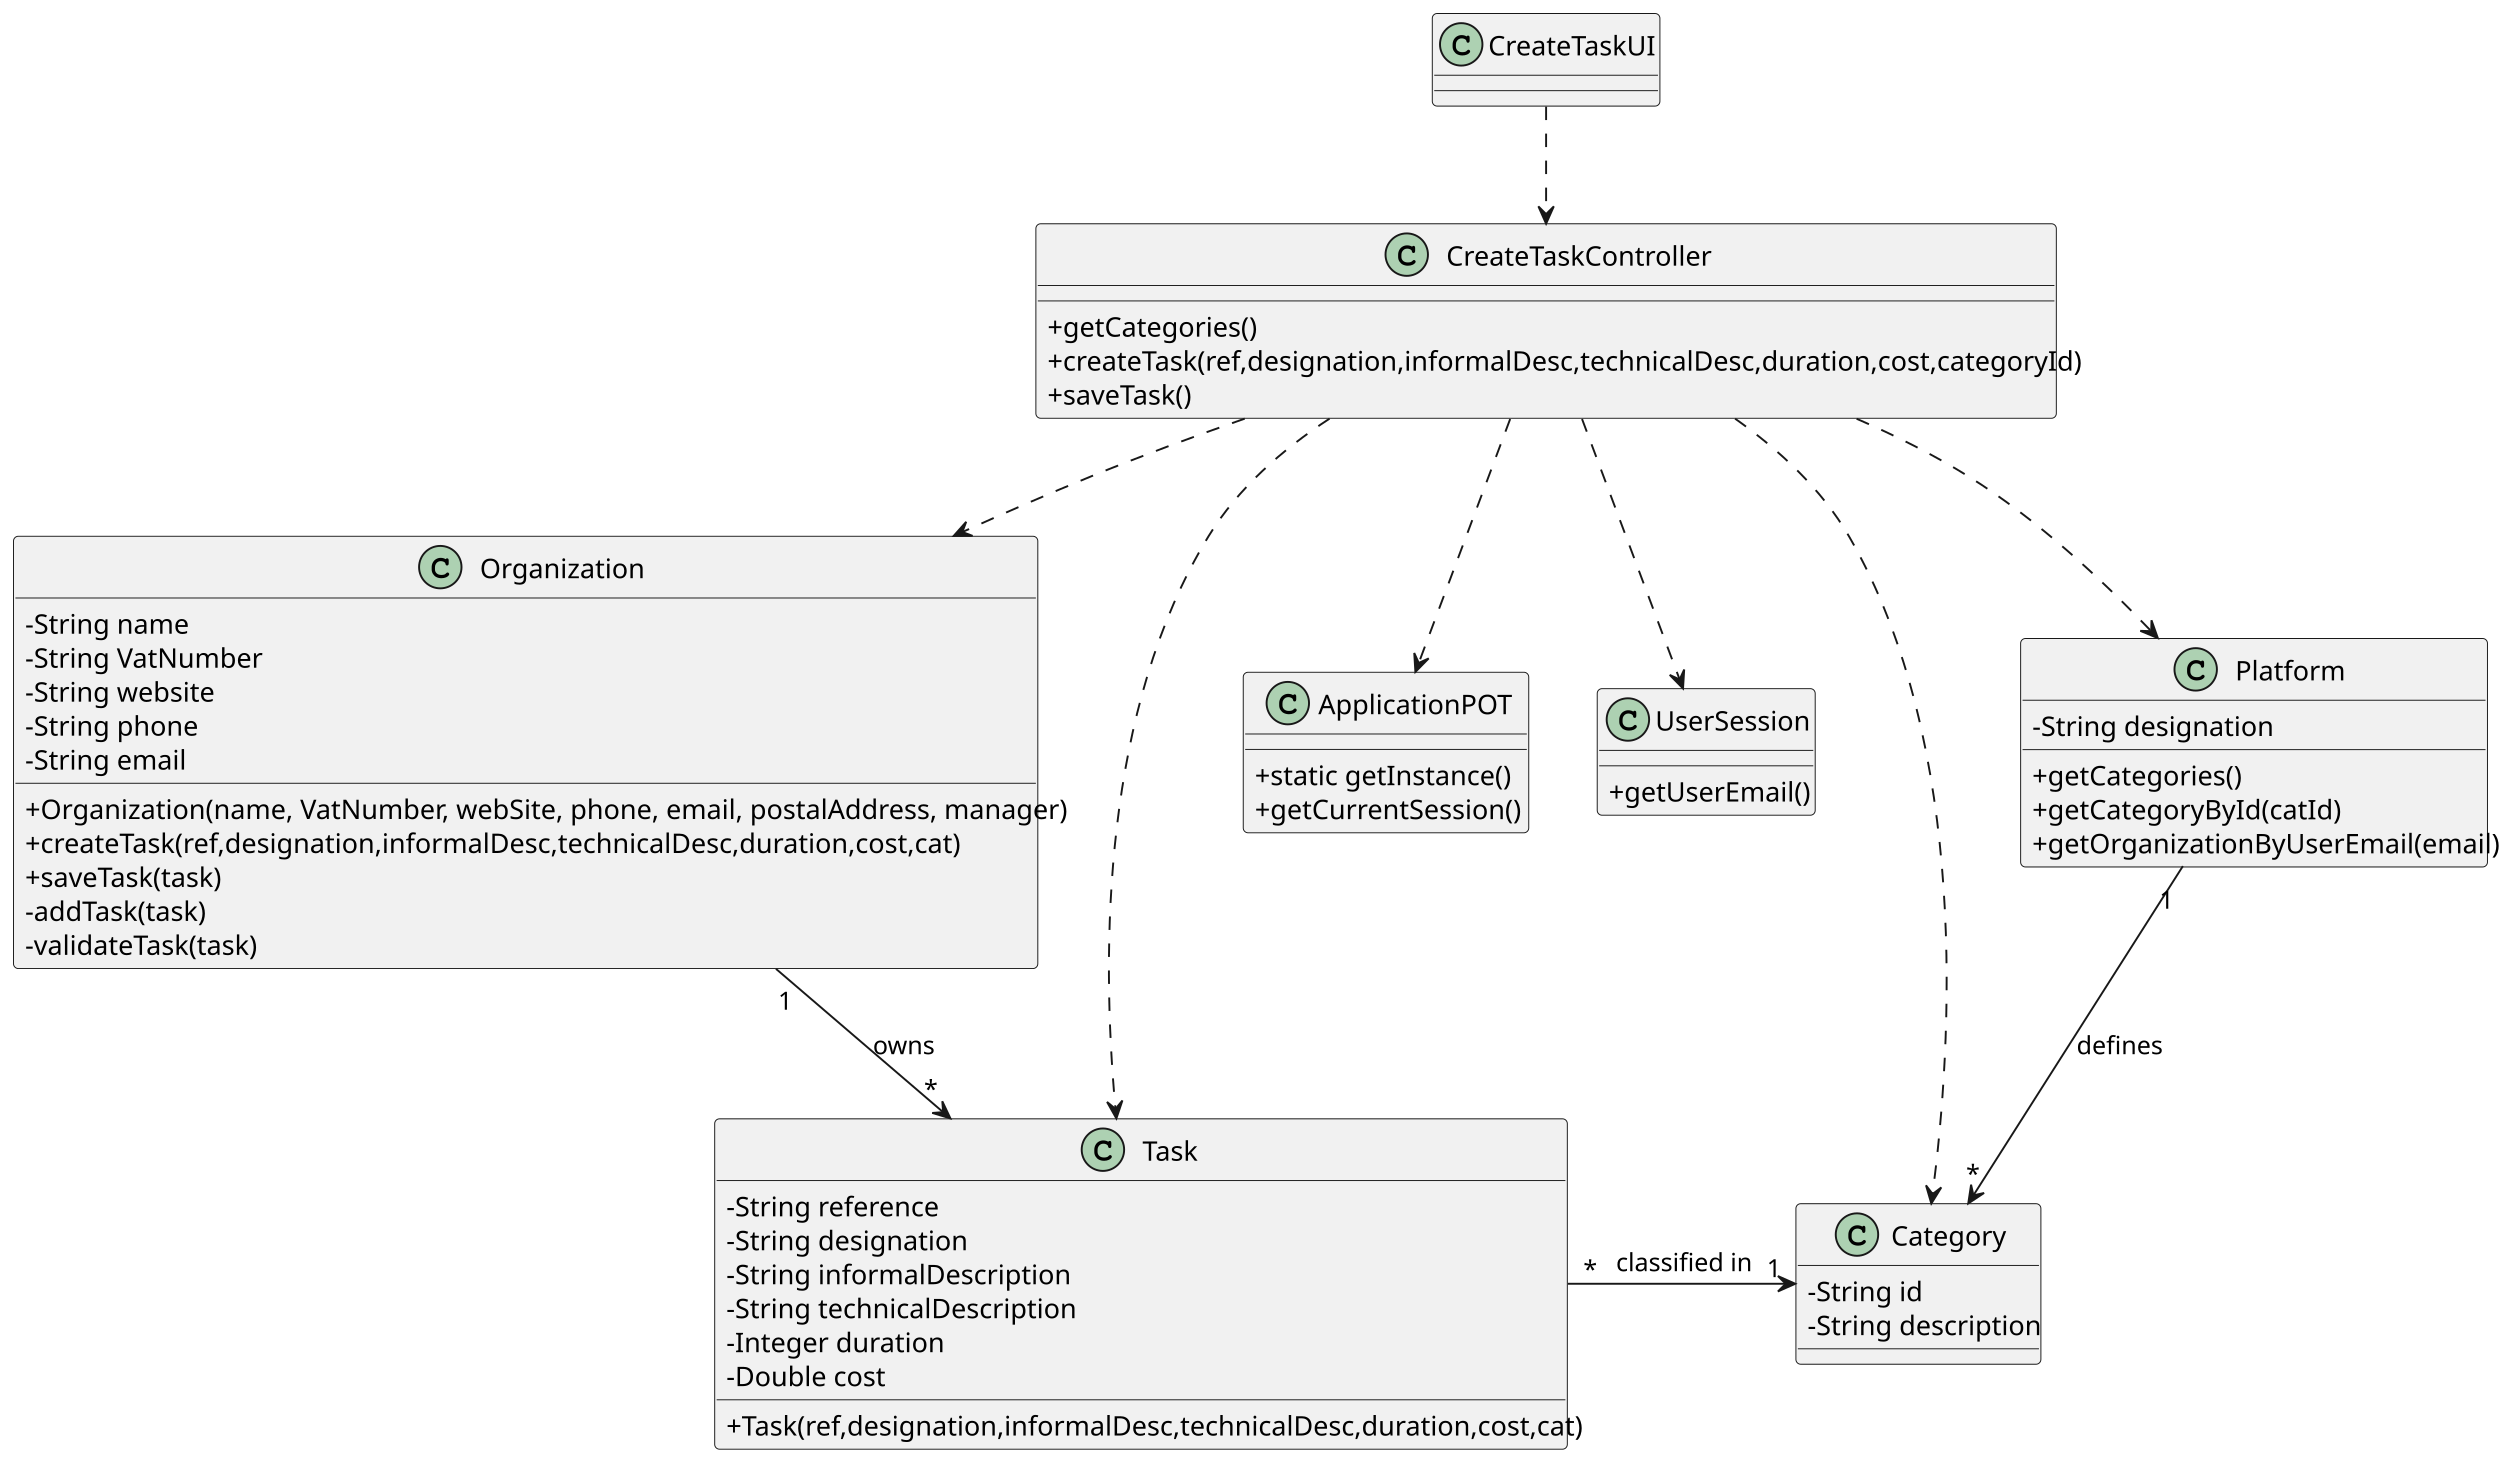
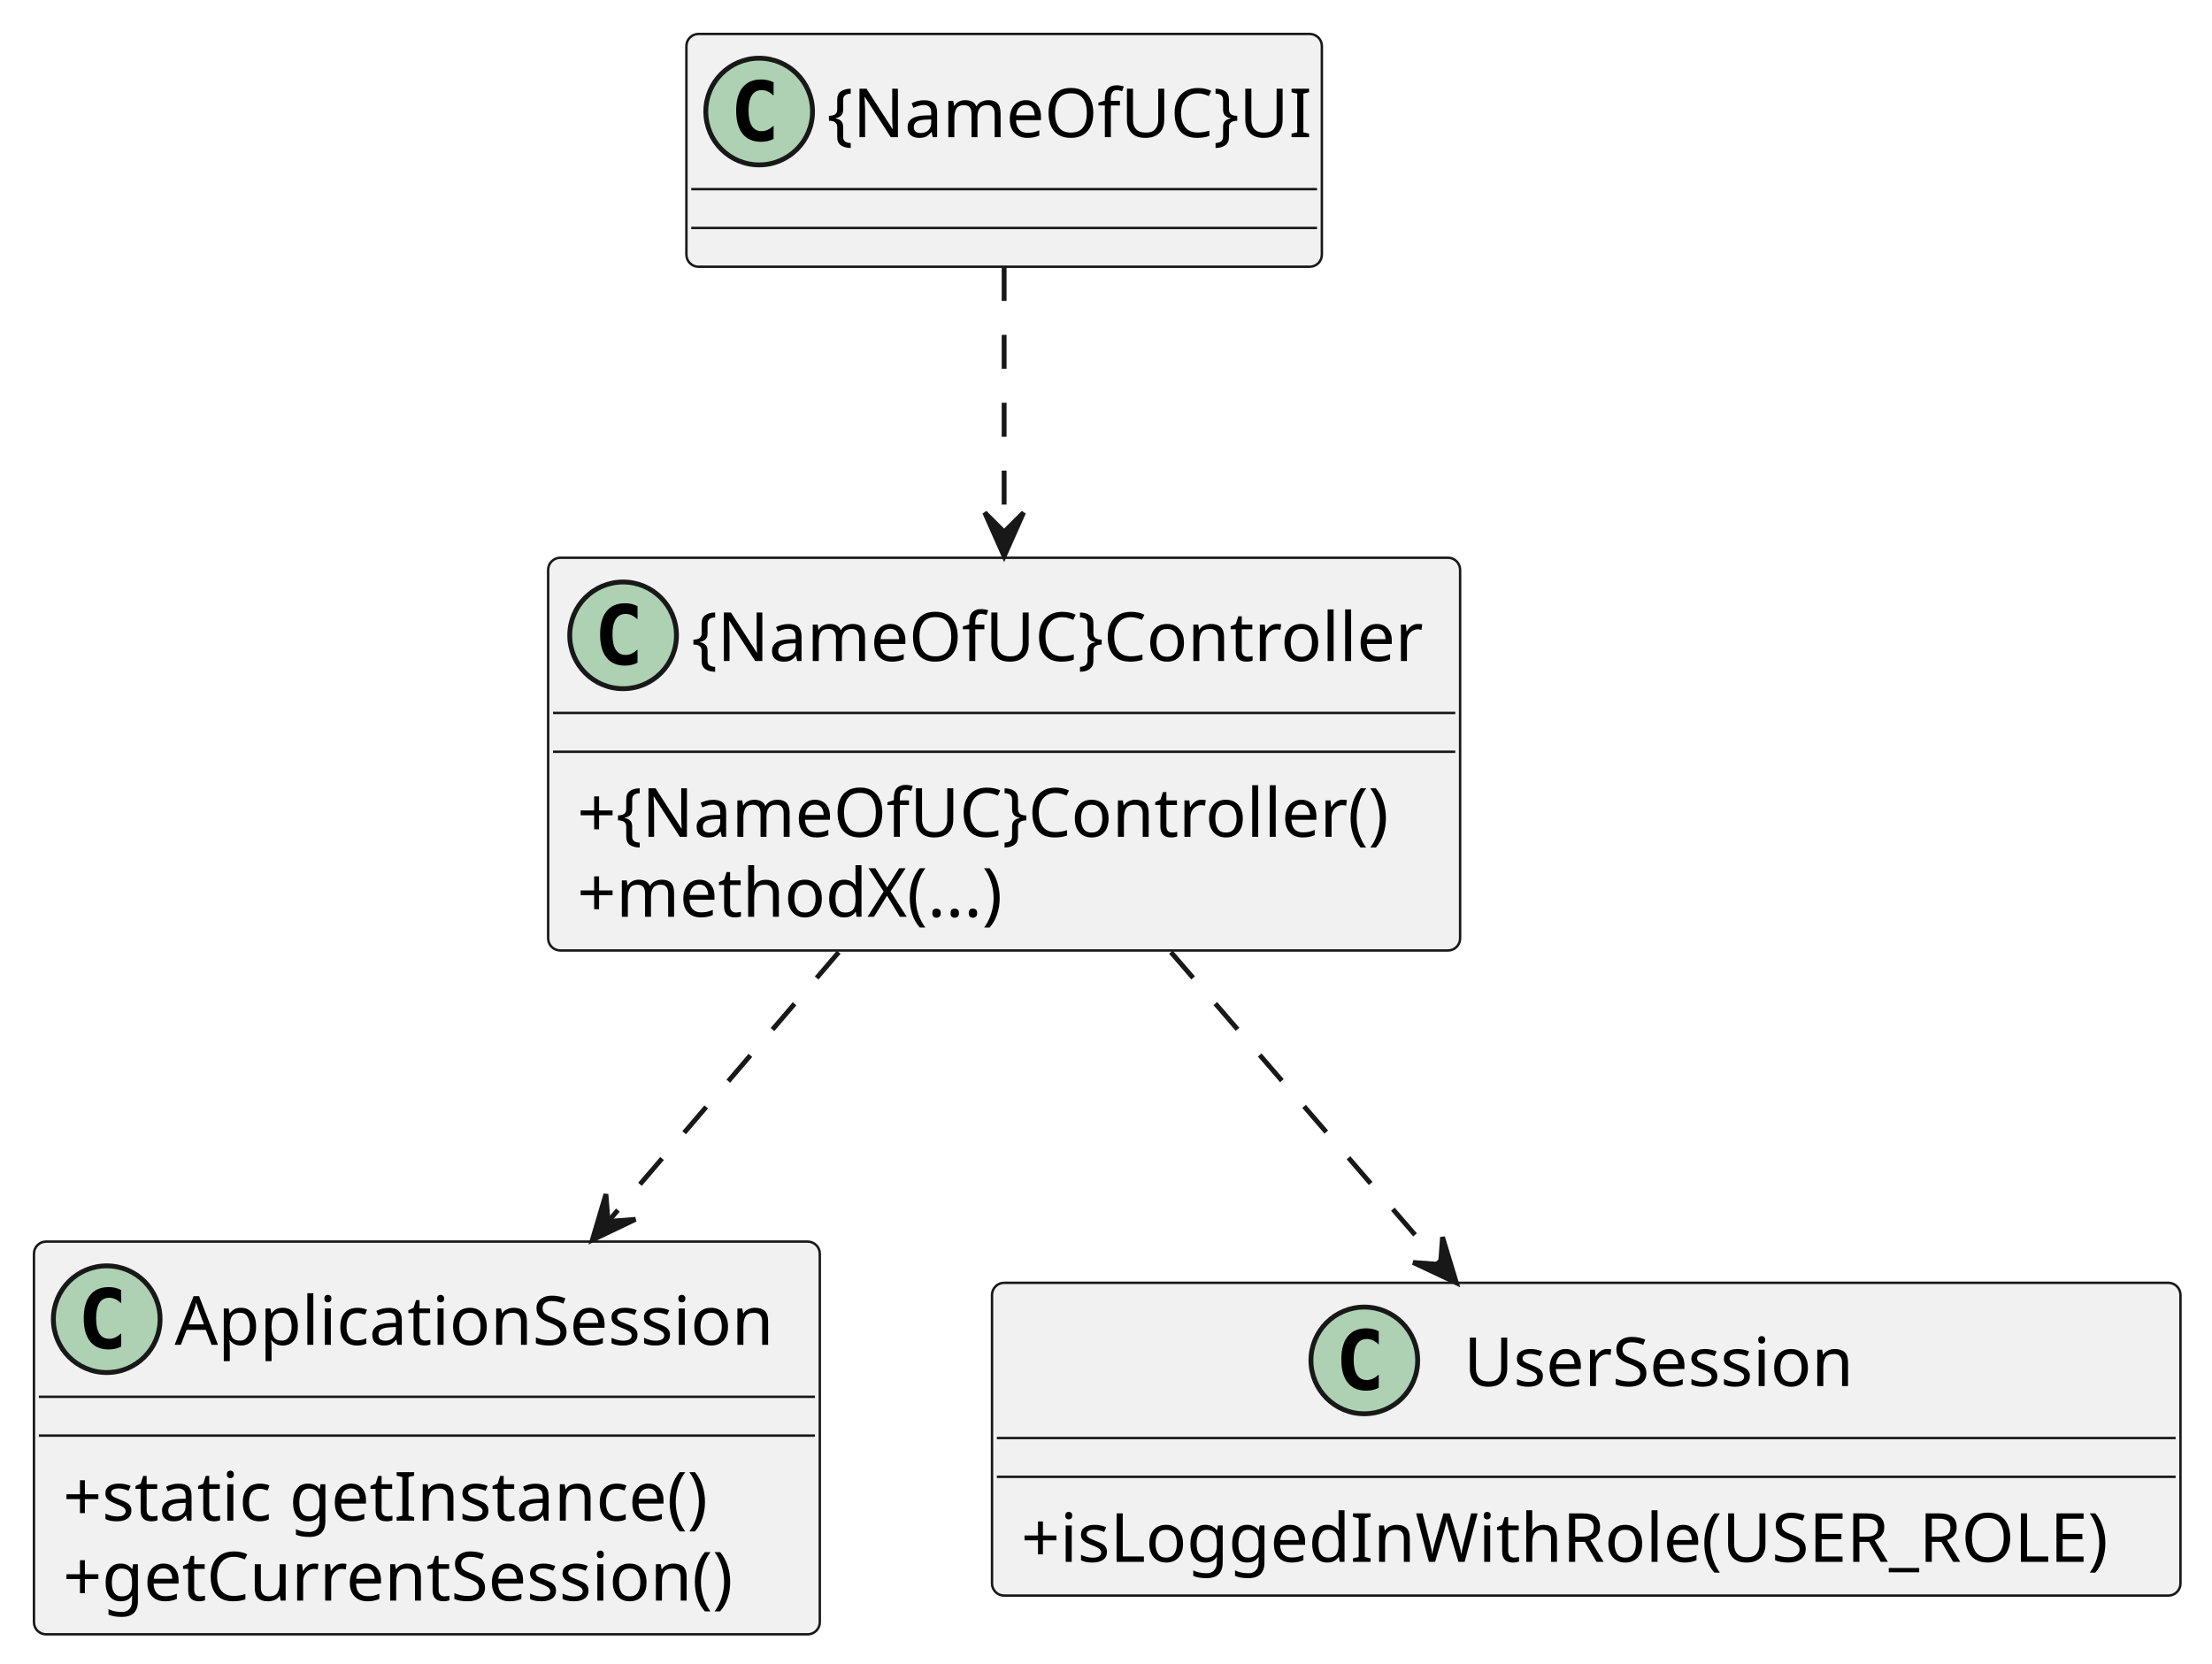
- <svg xmlns="http://www.w3.org/2000/svg" contentStyleType="text/css" height="758px" preserveAspectRatio="none" style="width:1296px;height:758px;background:#FFFFFF;" version="1.1" viewBox="0 0 1296 758" width="1296px" zoomAndPan="magnify">
+ <svg xmlns="http://www.w3.org/2000/svg" contentStyleType="text/css" height="343px" preserveAspectRatio="none" style="width:456px;height:343px;background:#FFFFFF;" version="1.1" viewBox="0 0 456 343" width="456px" zoomAndPan="magnify">
  <defs />
  <g>
-     <g id="elem_ApplicationPOT">
-       <rect codeLine="3" fill="#F1F1F1" height="83.219" id="ApplicationPOT" rx="2.5" ry="2.5" style="stroke:#181818;stroke-width:0.5;" width="148" x="644.5" y="348.5" />
-       <ellipse cx="667.6" cy="364.5" fill="#ADD1B2" rx="11" ry="11" style="stroke:#181818;stroke-width:1.0;" />
-       <path d="M670.366,360.375 Q670.522,360.156 670.709,360.047 Q670.897,359.938 671.116,359.938 Q671.491,359.938 671.725,360.203 Q671.959,360.453 671.959,361.062 L671.959,362.516 Q671.959,363.125 671.725,363.391 Q671.491,363.656 671.116,363.656 Q670.772,363.656 670.569,363.453 Q670.366,363.266 670.256,362.75 Q670.209,362.391 670.022,362.203 Q669.694,361.828 669.084,361.609 Q668.475,361.391 667.85,361.391 Q667.084,361.391 666.444,361.719 Q665.819,362.047 665.319,362.797 Q664.834,363.547 664.834,364.578 L664.834,365.672 Q664.834,366.906 665.725,367.734 Q666.616,368.547 668.209,368.547 Q669.147,368.547 669.803,368.297 Q670.194,368.141 670.616,367.703 Q670.881,367.438 671.022,367.359 Q671.178,367.281 671.381,367.281 Q671.709,367.281 671.959,367.547 Q672.225,367.797 672.225,368.141 Q672.225,368.484 671.881,368.891 Q671.381,369.469 670.584,369.797 Q669.506,370.25 668.209,370.25 Q666.694,370.25 665.491,369.625 Q664.506,369.125 663.819,368.062 Q663.131,366.984 663.131,365.703 L663.131,364.547 Q663.131,363.219 663.741,362.078 Q664.366,360.922 665.459,360.312 Q666.553,359.688 667.788,359.688 Q668.522,359.688 669.163,359.859 Q669.819,360.016 670.366,360.375 Z " fill="#000000" />
-       <text fill="#000000" font-family="sans-serif" font-size="14" lengthAdjust="spacing" textLength="98" x="683.4" y="370.228">ApplicationPOT</text>
-       <line style="stroke:#181818;stroke-width:0.5;" x1="645.5" x2="791.5" y1="380.5" y2="380.5" />
-       <line style="stroke:#181818;stroke-width:0.5;" x1="645.5" x2="791.5" y1="388.5" y2="388.5" />
-       <text fill="#000000" font-family="sans-serif" font-size="14" lengthAdjust="spacing" textLength="128" x="650.5" y="407.033">+static getInstance()</text>
-       <text fill="#000000" font-family="sans-serif" font-size="14" lengthAdjust="spacing" textLength="136" x="650.5" y="424.643">+getCurrentSession()</text>
+     <g id="elem_ApplicationSession">
+       <rect codeLine="3" fill="#F1F1F1" height="80.977" id="ApplicationSession" rx="2.5" ry="2.5" style="stroke:#181818;stroke-width:0.5;" width="162" x="7" y="256" />
+       <ellipse cx="22" cy="272" fill="#ADD1B2" rx="11" ry="11" style="stroke:#181818;stroke-width:1.0;" />
+       <path d="M24.973,277.643 Q24.392,277.942 23.753,278.091 Q23.114,278.241 22.408,278.241 Q19.901,278.241 18.581,276.589 Q17.262,274.937 17.262,271.816 Q17.262,268.687 18.581,267.035 Q19.901,265.383 22.408,265.383 Q23.114,265.383 23.761,265.532 Q24.409,265.682 24.973,265.981 L24.973,268.703 Q24.342,268.122 23.749,267.852 Q23.155,267.582 22.524,267.582 Q21.18,267.582 20.495,268.649 Q19.81,269.716 19.81,271.816 Q19.81,273.908 20.495,274.974 Q21.18,276.041 22.524,276.041 Q23.155,276.041 23.749,275.771 Q24.342,275.502 24.973,274.92 Z " fill="#000000" />
+       <text fill="#000000" font-family="sans-serif" font-size="14" lengthAdjust="spacing" textLength="130" x="36" y="277.291">ApplicationSession</text>
+       <line style="stroke:#181818;stroke-width:0.5;" x1="8" x2="168" y1="288" y2="288" />
+       <line style="stroke:#181818;stroke-width:0.5;" x1="8" x2="168" y1="296" y2="296" />
+       <text fill="#000000" font-family="sans-serif" font-size="14" lengthAdjust="spacing" textLength="140" x="13" y="313.535">+static getInstance()</text>
+       <text fill="#000000" font-family="sans-serif" font-size="14" lengthAdjust="spacing" textLength="148" x="13" y="330.023">+getCurrentSession()</text>
    </g>
    <g id="elem_UserSession">
-       <rect codeLine="9" fill="#F1F1F1" height="65.609" id="UserSession" rx="2.5" ry="2.5" style="stroke:#181818;stroke-width:0.5;" width="113" x="828" y="357" />
-       <ellipse cx="843.9" cy="373" fill="#ADD1B2" rx="11" ry="11" style="stroke:#181818;stroke-width:1.0;" />
-       <path d="M846.666,368.875 Q846.822,368.656 847.009,368.547 Q847.197,368.438 847.416,368.438 Q847.791,368.438 848.025,368.703 Q848.259,368.953 848.259,369.562 L848.259,371.016 Q848.259,371.625 848.025,371.891 Q847.791,372.156 847.416,372.156 Q847.072,372.156 846.869,371.953 Q846.666,371.766 846.556,371.25 Q846.509,370.891 846.322,370.703 Q845.994,370.328 845.384,370.109 Q844.775,369.891 844.15,369.891 Q843.384,369.891 842.744,370.219 Q842.119,370.547 841.619,371.297 Q841.134,372.047 841.134,373.078 L841.134,374.172 Q841.134,375.406 842.025,376.234 Q842.916,377.047 844.509,377.047 Q845.447,377.047 846.103,376.797 Q846.494,376.641 846.916,376.203 Q847.181,375.938 847.322,375.859 Q847.478,375.781 847.681,375.781 Q848.009,375.781 848.259,376.047 Q848.525,376.297 848.525,376.641 Q848.525,376.984 848.181,377.391 Q847.681,377.969 846.884,378.297 Q845.806,378.75 844.509,378.75 Q842.994,378.75 841.791,378.125 Q840.806,377.625 840.119,376.562 Q839.431,375.484 839.431,374.203 L839.431,373.047 Q839.431,371.719 840.041,370.578 Q840.666,369.422 841.759,368.812 Q842.853,368.188 844.087,368.188 Q844.822,368.188 845.462,368.359 Q846.119,368.516 846.666,368.875 Z " fill="#000000" />
-       <text fill="#000000" font-family="sans-serif" font-size="14" lengthAdjust="spacing" textLength="79" x="858.1" y="378.728">UserSession</text>
-       <line style="stroke:#181818;stroke-width:0.5;" x1="829" x2="940" y1="389" y2="389" />
-       <line style="stroke:#181818;stroke-width:0.5;" x1="829" x2="940" y1="397" y2="397" />
-       <text fill="#000000" font-family="sans-serif" font-size="14" lengthAdjust="spacing" textLength="101" x="834" y="415.533">+getUserEmail()</text>
+       <rect codeLine="9" fill="#F1F1F1" height="64.488" id="UserSession" rx="2.5" ry="2.5" style="stroke:#181818;stroke-width:0.5;" width="245" x="204.5" y="264.5" />
+       <ellipse cx="281.25" cy="280.5" fill="#ADD1B2" rx="11" ry="11" style="stroke:#181818;stroke-width:1.0;" />
+       <path d="M284.223,286.143 Q283.642,286.442 283.003,286.591 Q282.364,286.741 281.658,286.741 Q279.151,286.741 277.832,285.089 Q276.512,283.437 276.512,280.316 Q276.512,277.187 277.832,275.535 Q279.151,273.883 281.658,273.883 Q282.364,273.883 283.011,274.032 Q283.659,274.182 284.223,274.481 L284.223,277.203 Q283.592,276.622 282.999,276.352 Q282.405,276.082 281.774,276.082 Q280.43,276.082 279.745,277.149 Q279.06,278.216 279.06,280.316 Q279.06,282.408 279.745,283.474 Q280.43,284.541 281.774,284.541 Q282.405,284.541 282.999,284.271 Q283.592,284.002 284.223,283.42 Z " fill="#000000" />
+       <text fill="#000000" font-family="sans-serif" font-size="14" lengthAdjust="spacing" textLength="83" x="301.75" y="285.791">UserSession</text>
+       <line style="stroke:#181818;stroke-width:0.5;" x1="205.5" x2="448.5" y1="296.5" y2="296.5" />
+       <line style="stroke:#181818;stroke-width:0.5;" x1="205.5" x2="448.5" y1="304.5" y2="304.5" />
+       <text fill="#000000" font-family="sans-serif" font-size="14" lengthAdjust="spacing" textLength="233" x="210.5" y="322.035">+isLoggedInWithRole(USER_ROLE)</text>
    </g>
-     <g id="elem_Task">
-       <rect codeLine="14" fill="#F1F1F1" height="171.266" id="Task" rx="2.5" ry="2.5" style="stroke:#181818;stroke-width:0.5;" width="442" x="370.5" y="580" />
-       <ellipse cx="571.75" cy="596" fill="#ADD1B2" rx="11" ry="11" style="stroke:#181818;stroke-width:1.0;" />
-       <path d="M574.516,591.875 Q574.672,591.656 574.859,591.547 Q575.047,591.438 575.266,591.438 Q575.641,591.438 575.875,591.703 Q576.109,591.953 576.109,592.562 L576.109,594.016 Q576.109,594.625 575.875,594.891 Q575.641,595.156 575.266,595.156 Q574.922,595.156 574.719,594.953 Q574.516,594.766 574.406,594.25 Q574.359,593.891 574.172,593.703 Q573.844,593.328 573.234,593.109 Q572.625,592.891 572,592.891 Q571.234,592.891 570.594,593.219 Q569.969,593.547 569.469,594.297 Q568.984,595.047 568.984,596.078 L568.984,597.172 Q568.984,598.406 569.875,599.234 Q570.766,600.047 572.359,600.047 Q573.297,600.047 573.953,599.797 Q574.344,599.641 574.766,599.203 Q575.031,598.938 575.172,598.859 Q575.328,598.781 575.531,598.781 Q575.859,598.781 576.109,599.047 Q576.375,599.297 576.375,599.641 Q576.375,599.984 576.031,600.391 Q575.531,600.969 574.734,601.297 Q573.656,601.75 572.359,601.75 Q570.844,601.75 569.641,601.125 Q568.656,600.625 567.969,599.562 Q567.281,598.484 567.281,597.203 L567.281,596.047 Q567.281,594.719 567.891,593.578 Q568.516,592.422 569.609,591.812 Q570.703,591.188 571.938,591.188 Q572.672,591.188 573.312,591.359 Q573.969,591.516 574.516,591.875 Z " fill="#000000" />
-       <text fill="#000000" font-family="sans-serif" font-size="14" lengthAdjust="spacing" textLength="31" x="592.25" y="601.729">Task</text>
-       <line style="stroke:#181818;stroke-width:0.5;" x1="371.5" x2="811.5" y1="612" y2="612" />
-       <text fill="#000000" font-family="sans-serif" font-size="14" lengthAdjust="spacing" textLength="107" x="376.5" y="630.533">-String reference</text>
-       <text fill="#000000" font-family="sans-serif" font-size="14" lengthAdjust="spacing" textLength="119" x="376.5" y="648.143">-String designation</text>
-       <text fill="#000000" font-family="sans-serif" font-size="14" lengthAdjust="spacing" textLength="167" x="376.5" y="665.752">-String informalDescription</text>
-       <text fill="#000000" font-family="sans-serif" font-size="14" lengthAdjust="spacing" textLength="173" x="376.5" y="683.361">-String technicalDescription</text>
-       <text fill="#000000" font-family="sans-serif" font-size="14" lengthAdjust="spacing" textLength="105" x="376.5" y="700.971">-Integer duration</text>
-       <text fill="#000000" font-family="sans-serif" font-size="14" lengthAdjust="spacing" textLength="80" x="376.5" y="718.58">-Double cost</text>
-       <line style="stroke:#181818;stroke-width:0.5;" x1="371.5" x2="811.5" y1="725.656" y2="725.656" />
-       <text fill="#000000" font-family="sans-serif" font-size="14" lengthAdjust="spacing" textLength="430" x="376.5" y="744.189">+Task(ref,designation,informalDesc,technicalDesc,duration,cost,cat)</text>
+     <g id="elem_{NameOfUC}Controller">
+       <rect codeLine="14" fill="#F1F1F1" height="80.977" id="{NameOfUC}Controller" rx="2.5" ry="2.5" style="stroke:#181818;stroke-width:0.5;" width="188" x="113" y="115" />
+       <ellipse cx="128.45" cy="131" fill="#ADD1B2" rx="11" ry="11" style="stroke:#181818;stroke-width:1.0;" />
+       <path d="M131.423,136.643 Q130.842,136.942 130.203,137.091 Q129.564,137.241 128.858,137.241 Q126.351,137.241 125.031,135.589 Q123.712,133.937 123.712,130.816 Q123.712,127.686 125.031,126.035 Q126.351,124.383 128.858,124.383 Q129.564,124.383 130.211,124.532 Q130.859,124.682 131.423,124.981 L131.423,127.703 Q130.792,127.122 130.199,126.852 Q129.605,126.582 128.974,126.582 Q127.63,126.582 126.945,127.649 Q126.26,128.716 126.26,130.816 Q126.26,132.908 126.945,133.974 Q127.63,135.041 128.974,135.041 Q129.605,135.041 130.199,134.771 Q130.792,134.501 131.423,133.92 Z " fill="#000000" />
+       <text fill="#000000" font-family="sans-serif" font-size="14" lengthAdjust="spacing" textLength="155" x="142.55" y="136.291">{NameOfUC}Controller</text>
+       <line style="stroke:#181818;stroke-width:0.5;" x1="114" x2="300" y1="147" y2="147" />
+       <line style="stroke:#181818;stroke-width:0.5;" x1="114" x2="300" y1="155" y2="155" />
+       <text fill="#000000" font-family="sans-serif" font-size="14" lengthAdjust="spacing" textLength="176" x="119" y="172.535">+{NameOfUC}Controller()</text>
+       <text fill="#000000" font-family="sans-serif" font-size="14" lengthAdjust="spacing" textLength="95" x="119" y="189.023">+methodX(...)</text>
    </g>
-     <g id="elem_Category">
-       <rect codeLine="24" fill="#F1F1F1" height="83.219" id="Category" rx="2.5" ry="2.5" style="stroke:#181818;stroke-width:0.5;" width="127" x="931" y="624" />
-       <ellipse cx="962.65" cy="640" fill="#ADD1B2" rx="11" ry="11" style="stroke:#181818;stroke-width:1.0;" />
-       <path d="M965.416,635.875 Q965.572,635.656 965.759,635.547 Q965.947,635.438 966.166,635.438 Q966.541,635.438 966.775,635.703 Q967.009,635.953 967.009,636.562 L967.009,638.016 Q967.009,638.625 966.775,638.891 Q966.541,639.156 966.166,639.156 Q965.822,639.156 965.619,638.953 Q965.416,638.766 965.306,638.25 Q965.259,637.891 965.072,637.703 Q964.744,637.328 964.134,637.109 Q963.525,636.891 962.9,636.891 Q962.134,636.891 961.494,637.219 Q960.869,637.547 960.369,638.297 Q959.884,639.047 959.884,640.078 L959.884,641.172 Q959.884,642.406 960.775,643.234 Q961.666,644.047 963.259,644.047 Q964.197,644.047 964.853,643.797 Q965.244,643.641 965.666,643.203 Q965.931,642.938 966.072,642.859 Q966.228,642.781 966.431,642.781 Q966.759,642.781 967.009,643.047 Q967.275,643.297 967.275,643.641 Q967.275,643.984 966.931,644.391 Q966.431,644.969 965.634,645.297 Q964.556,645.75 963.259,645.75 Q961.744,645.75 960.541,645.125 Q959.556,644.625 958.869,643.562 Q958.181,642.484 958.181,641.203 L958.181,640.047 Q958.181,638.719 958.791,637.578 Q959.416,636.422 960.509,635.812 Q961.603,635.188 962.837,635.188 Q963.572,635.188 964.212,635.359 Q964.869,635.516 965.416,635.875 Z " fill="#000000" />
-       <text fill="#000000" font-family="sans-serif" font-size="14" lengthAdjust="spacing" textLength="58" x="980.35" y="645.729">Category</text>
-       <line style="stroke:#181818;stroke-width:0.5;" x1="932" x2="1057" y1="656" y2="656" />
-       <text fill="#000000" font-family="sans-serif" font-size="14" lengthAdjust="spacing" textLength="57" x="937" y="674.533">-String id</text>
-       <text fill="#000000" font-family="sans-serif" font-size="14" lengthAdjust="spacing" textLength="115" x="937" y="692.143">-String description</text>
-       <line style="stroke:#181818;stroke-width:0.5;" x1="932" x2="1057" y1="699.219" y2="699.219" />
+     <g id="elem_{NameOfUC}UI">
+       <rect codeLine="19" fill="#F1F1F1" height="48" id="{NameOfUC}UI" rx="2.5" ry="2.5" style="stroke:#181818;stroke-width:0.5;" width="131" x="141.5" y="7" />
+       <ellipse cx="156.5" cy="23" fill="#ADD1B2" rx="11" ry="11" style="stroke:#181818;stroke-width:1.0;" />
+       <path d="M159.473,28.643 Q158.892,28.942 158.253,29.091 Q157.614,29.241 156.908,29.241 Q154.401,29.241 153.082,27.589 Q151.762,25.937 151.762,22.816 Q151.762,19.686 153.082,18.035 Q154.401,16.383 156.908,16.383 Q157.614,16.383 158.261,16.532 Q158.909,16.682 159.473,16.98 L159.473,19.703 Q158.842,19.122 158.249,18.852 Q157.655,18.582 157.024,18.582 Q155.68,18.582 154.995,19.649 Q154.31,20.716 154.31,22.816 Q154.31,24.908 154.995,25.974 Q155.68,27.041 157.024,27.041 Q157.655,27.041 158.249,26.771 Q158.842,26.502 159.473,25.92 Z " fill="#000000" />
+       <text fill="#000000" font-family="sans-serif" font-size="14" lengthAdjust="spacing" textLength="99" x="170.5" y="28.291">{NameOfUC}UI</text>
+       <line style="stroke:#181818;stroke-width:0.5;" x1="142.5" x2="271.5" y1="39" y2="39" />
+       <line style="stroke:#181818;stroke-width:0.5;" x1="142.5" x2="271.5" y1="47" y2="47" />
    </g>
-     <g id="elem_Organization">
-       <rect codeLine="29" fill="#F1F1F1" height="224.094" id="Organization" rx="2.5" ry="2.5" style="stroke:#181818;stroke-width:0.5;" width="531" x="7" y="278" />
-       <ellipse cx="228.25" cy="294" fill="#ADD1B2" rx="11" ry="11" style="stroke:#181818;stroke-width:1.0;" />
-       <path d="M231.016,289.875 Q231.172,289.656 231.359,289.547 Q231.547,289.438 231.766,289.438 Q232.141,289.438 232.375,289.703 Q232.609,289.953 232.609,290.562 L232.609,292.016 Q232.609,292.625 232.375,292.891 Q232.141,293.156 231.766,293.156 Q231.422,293.156 231.219,292.953 Q231.016,292.766 230.906,292.25 Q230.859,291.891 230.672,291.703 Q230.344,291.328 229.734,291.109 Q229.125,290.891 228.5,290.891 Q227.734,290.891 227.094,291.219 Q226.469,291.547 225.969,292.297 Q225.484,293.047 225.484,294.078 L225.484,295.172 Q225.484,296.406 226.375,297.234 Q227.266,298.047 228.859,298.047 Q229.797,298.047 230.453,297.797 Q230.844,297.641 231.266,297.203 Q231.531,296.938 231.672,296.859 Q231.828,296.781 232.031,296.781 Q232.359,296.781 232.609,297.047 Q232.875,297.297 232.875,297.641 Q232.875,297.984 232.531,298.391 Q232.031,298.969 231.234,299.297 Q230.156,299.75 228.859,299.75 Q227.344,299.75 226.141,299.125 Q225.156,298.625 224.469,297.562 Q223.781,296.484 223.781,295.203 L223.781,294.047 Q223.781,292.719 224.391,291.578 Q225.016,290.422 226.109,289.812 Q227.203,289.188 228.438,289.188 Q229.172,289.188 229.812,289.359 Q230.469,289.516 231.016,289.875 Z " fill="#000000" />
-       <text fill="#000000" font-family="sans-serif" font-size="14" lengthAdjust="spacing" textLength="80" x="248.75" y="299.728">Organization</text>
-       <line style="stroke:#181818;stroke-width:0.5;" x1="8" x2="537" y1="310" y2="310" />
-       <text fill="#000000" font-family="sans-serif" font-size="14" lengthAdjust="spacing" textLength="81" x="13" y="328.533">-String name</text>
-       <text fill="#000000" font-family="sans-serif" font-size="14" lengthAdjust="spacing" textLength="116" x="13" y="346.143">-String VatNumber</text>
-       <text fill="#000000" font-family="sans-serif" font-size="14" lengthAdjust="spacing" textLength="93" x="13" y="363.752">-String website</text>
-       <text fill="#000000" font-family="sans-serif" font-size="14" lengthAdjust="spacing" textLength="86" x="13" y="381.361">-String phone</text>
-       <text fill="#000000" font-family="sans-serif" font-size="14" lengthAdjust="spacing" textLength="79" x="13" y="398.971">-String email</text>
-       <line style="stroke:#181818;stroke-width:0.5;" x1="8" x2="537" y1="406.047" y2="406.047" />
-       <text fill="#000000" font-family="sans-serif" font-size="14" lengthAdjust="spacing" textLength="519" x="13" y="424.58">+Organization(name, VatNumber, webSite, phone, email, postalAddress, manager)</text>
-       <text fill="#000000" font-family="sans-serif" font-size="14" lengthAdjust="spacing" textLength="470" x="13" y="442.19">+createTask(ref,designation,informalDesc,technicalDesc,duration,cost,cat)</text>
-       <text fill="#000000" font-family="sans-serif" font-size="14" lengthAdjust="spacing" textLength="105" x="13" y="459.799">+saveTask(task)</text>
-       <text fill="#000000" font-family="sans-serif" font-size="14" lengthAdjust="spacing" textLength="96" x="13" y="477.408">-addTask(task)</text>
-       <text fill="#000000" font-family="sans-serif" font-size="14" lengthAdjust="spacing" textLength="121" x="13" y="495.018">-validateTask(task)</text>
+     <g id="link_{NameOfUC}UI_{NameOfUC}Controller">
+       <path codeLine="22" d="M207,55.04 C207,70.37 207,91.02 207,109.53 " fill="none" id="{NameOfUC}UI-to-{NameOfUC}Controller" style="stroke:#181818;stroke-width:1.0;stroke-dasharray:7.0,7.0;" />
+       <polygon fill="#181818" points="207,114.69,211,105.69,207,109.69,203,105.69,207,114.69" style="stroke:#181818;stroke-width:1.0;" />
    </g>
-     <g id="elem_Platform">
-       <rect codeLine="42" fill="#F1F1F1" height="118.438" id="Platform" rx="2.5" ry="2.5" style="stroke:#181818;stroke-width:0.5;" width="242" x="1047.5" y="331" />
-       <ellipse cx="1138.25" cy="347" fill="#ADD1B2" rx="11" ry="11" style="stroke:#181818;stroke-width:1.0;" />
-       <path d="M1141.016,342.875 Q1141.172,342.656 1141.359,342.547 Q1141.547,342.438 1141.766,342.438 Q1142.141,342.438 1142.375,342.703 Q1142.609,342.953 1142.609,343.562 L1142.609,345.016 Q1142.609,345.625 1142.375,345.891 Q1142.141,346.156 1141.766,346.156 Q1141.422,346.156 1141.219,345.953 Q1141.016,345.766 1140.906,345.25 Q1140.859,344.891 1140.672,344.703 Q1140.344,344.328 1139.734,344.109 Q1139.125,343.891 1138.5,343.891 Q1137.734,343.891 1137.094,344.219 Q1136.469,344.547 1135.969,345.297 Q1135.484,346.047 1135.484,347.078 L1135.484,348.172 Q1135.484,349.406 1136.375,350.234 Q1137.266,351.047 1138.859,351.047 Q1139.797,351.047 1140.453,350.797 Q1140.844,350.641 1141.266,350.203 Q1141.531,349.938 1141.672,349.859 Q1141.828,349.781 1142.031,349.781 Q1142.359,349.781 1142.609,350.047 Q1142.875,350.297 1142.875,350.641 Q1142.875,350.984 1142.531,351.391 Q1142.031,351.969 1141.234,352.297 Q1140.156,352.75 1138.859,352.75 Q1137.344,352.75 1136.141,352.125 Q1135.156,351.625 1134.469,350.562 Q1133.781,349.484 1133.781,348.203 L1133.781,347.047 Q1133.781,345.719 1134.391,344.578 Q1135.016,343.422 1136.109,342.812 Q1137.203,342.188 1138.438,342.188 Q1139.172,342.188 1139.812,342.359 Q1140.469,342.516 1141.016,342.875 Z " fill="#000000" />
-       <text fill="#000000" font-family="sans-serif" font-size="14" lengthAdjust="spacing" textLength="52" x="1158.75" y="352.728">Platform</text>
-       <line style="stroke:#181818;stroke-width:0.5;" x1="1048.5" x2="1288.5" y1="363" y2="363" />
-       <text fill="#000000" font-family="sans-serif" font-size="14" lengthAdjust="spacing" textLength="119" x="1053.5" y="381.533">-String designation</text>
-       <line style="stroke:#181818;stroke-width:0.5;" x1="1048.5" x2="1288.5" y1="388.609" y2="388.609" />
-       <text fill="#000000" font-family="sans-serif" font-size="14" lengthAdjust="spacing" textLength="107" x="1053.5" y="407.143">+getCategories()</text>
-       <text fill="#000000" font-family="sans-serif" font-size="14" lengthAdjust="spacing" textLength="153" x="1053.5" y="424.752">+getCategoryById(catId)</text>
-       <text fill="#000000" font-family="sans-serif" font-size="14" lengthAdjust="spacing" textLength="230" x="1053.5" y="442.361">+getOrganizationByUserEmail(email)</text>
+     <g id="link_{NameOfUC}Controller_ApplicationSession">
+       <path codeLine="23" d="M172.9,196.33 C158.09,213.63 140.69,233.96 125.51,251.69 " fill="none" id="{NameOfUC}Controller-to-ApplicationSession" style="stroke:#181818;stroke-width:1.0;stroke-dasharray:7.0,7.0;" />
+       <polygon fill="#181818" points="122.11,255.66,130.995,251.411,125.356,251.857,124.91,246.217,122.11,255.66" style="stroke:#181818;stroke-width:1.0;" />
    </g>
-     <g id="elem_CreateTaskController">
-       <rect codeLine="49" fill="#F1F1F1" height="100.828" id="CreateTaskController" rx="2.5" ry="2.5" style="stroke:#181818;stroke-width:0.5;" width="529" x="537" y="116" />
-       <ellipse cx="729.25" cy="132" fill="#ADD1B2" rx="11" ry="11" style="stroke:#181818;stroke-width:1.0;" />
-       <path d="M732.016,127.875 Q732.172,127.656 732.359,127.547 Q732.547,127.438 732.766,127.438 Q733.141,127.438 733.375,127.703 Q733.609,127.953 733.609,128.562 L733.609,130.016 Q733.609,130.625 733.375,130.891 Q733.141,131.156 732.766,131.156 Q732.422,131.156 732.219,130.953 Q732.016,130.766 731.906,130.25 Q731.859,129.891 731.672,129.703 Q731.344,129.328 730.734,129.109 Q730.125,128.891 729.5,128.891 Q728.734,128.891 728.094,129.219 Q727.469,129.547 726.969,130.297 Q726.484,131.047 726.484,132.078 L726.484,133.172 Q726.484,134.406 727.375,135.234 Q728.266,136.047 729.859,136.047 Q730.797,136.047 731.453,135.797 Q731.844,135.641 732.266,135.203 Q732.531,134.938 732.672,134.859 Q732.828,134.781 733.031,134.781 Q733.359,134.781 733.609,135.047 Q733.875,135.297 733.875,135.641 Q733.875,135.984 733.531,136.391 Q733.031,136.969 732.234,137.297 Q731.156,137.75 729.859,137.75 Q728.344,137.75 727.141,137.125 Q726.156,136.625 725.469,135.562 Q724.781,134.484 724.781,133.203 L724.781,132.047 Q724.781,130.719 725.391,129.578 Q726.016,128.422 727.109,127.812 Q728.203,127.188 729.438,127.188 Q730.172,127.188 730.812,127.359 Q731.469,127.516 732.016,127.875 Z " fill="#000000" />
-       <text fill="#000000" font-family="sans-serif" font-size="14" lengthAdjust="spacing" textLength="136" x="749.75" y="137.728">CreateTaskController</text>
-       <line style="stroke:#181818;stroke-width:0.5;" x1="538" x2="1065" y1="148" y2="148" />
-       <line style="stroke:#181818;stroke-width:0.5;" x1="538" x2="1065" y1="156" y2="156" />
-       <text fill="#000000" font-family="sans-serif" font-size="14" lengthAdjust="spacing" textLength="107" x="543" y="174.533">+getCategories()</text>
-       <text fill="#000000" font-family="sans-serif" font-size="14" lengthAdjust="spacing" textLength="517" x="543" y="192.143">+createTask(ref,designation,informalDesc,technicalDesc,duration,cost,categoryId)</text>
-       <text fill="#000000" font-family="sans-serif" font-size="14" lengthAdjust="spacing" textLength="79" x="543" y="209.752">+saveTask()</text>
-     </g>
-     <g id="elem_CreateTaskUI">
-       <rect codeLine="55" fill="#F1F1F1" height="48" id="CreateTaskUI" rx="2.5" ry="2.5" style="stroke:#181818;stroke-width:0.5;" width="118" x="742.5" y="7" />
-       <ellipse cx="757.5" cy="23" fill="#ADD1B2" rx="11" ry="11" style="stroke:#181818;stroke-width:1.0;" />
-       <path d="M760.266,18.875 Q760.422,18.656 760.609,18.547 Q760.797,18.438 761.016,18.438 Q761.391,18.438 761.625,18.703 Q761.859,18.953 761.859,19.562 L761.859,21.016 Q761.859,21.625 761.625,21.891 Q761.391,22.156 761.016,22.156 Q760.672,22.156 760.469,21.953 Q760.266,21.766 760.156,21.25 Q760.109,20.891 759.922,20.703 Q759.594,20.328 758.984,20.109 Q758.375,19.891 757.75,19.891 Q756.984,19.891 756.344,20.219 Q755.719,20.547 755.219,21.297 Q754.734,22.047 754.734,23.078 L754.734,24.172 Q754.734,25.406 755.625,26.234 Q756.516,27.047 758.109,27.047 Q759.047,27.047 759.703,26.797 Q760.094,26.641 760.516,26.203 Q760.781,25.938 760.922,25.859 Q761.078,25.781 761.281,25.781 Q761.609,25.781 761.859,26.047 Q762.125,26.297 762.125,26.641 Q762.125,26.984 761.781,27.391 Q761.281,27.969 760.484,28.297 Q759.406,28.75 758.109,28.75 Q756.594,28.75 755.391,28.125 Q754.406,27.625 753.719,26.562 Q753.031,25.484 753.031,24.203 L753.031,23.047 Q753.031,21.719 753.641,20.578 Q754.266,19.422 755.359,18.812 Q756.453,18.188 757.688,18.188 Q758.422,18.188 759.062,18.359 Q759.719,18.516 760.266,18.875 Z " fill="#000000" />
-       <text fill="#000000" font-family="sans-serif" font-size="14" lengthAdjust="spacing" textLength="86" x="771.5" y="28.729">CreateTaskUI</text>
-       <line style="stroke:#181818;stroke-width:0.5;" x1="743.5" x2="859.5" y1="39" y2="39" />
-       <line style="stroke:#181818;stroke-width:0.5;" x1="743.5" x2="859.5" y1="47" y2="47" />
-     </g>
-     <g id="link_CreateTaskUI_CreateTaskController">
-       <path codeLine="59" d="M801.5,55.25 C801.5,70.55 801.5,91.24 801.5,110.57 " fill="none" id="CreateTaskUI-to-CreateTaskController" style="stroke:#181818;stroke-width:1.0;stroke-dasharray:7.0,7.0;" />
-       <polygon fill="#181818" points="801.5,115.98,805.5,106.98,801.5,110.98,797.5,106.98,801.5,115.98" style="stroke:#181818;stroke-width:1.0;" />
-     </g>
-     <g id="link_CreateTaskController_Platform">
-       <path codeLine="60" d="M962.46,217.08 C982.62,225.82 1002.47,235.78 1020.5,247 C1055.37,268.69 1088.86,299.65 1115.13,327.14 " fill="none" id="CreateTaskController-to-Platform" style="stroke:#181818;stroke-width:1.0;stroke-dasharray:7.0,7.0;" />
-       <polygon fill="#181818" points="1118.63,330.81,1115.337,321.528,1115.188,327.183,1109.534,327.034,1118.63,330.81" style="stroke:#181818;stroke-width:1.0;" />
-     </g>
-     <g id="link_CreateTaskController_Category">
-       <path codeLine="61" d="M899.46,217.02 C922.47,233.31 944.38,253.63 958.5,278 C1021.52,386.76 1011.82,542.21 1001.91,618.58 " fill="none" id="CreateTaskController-to-Category" style="stroke:#181818;stroke-width:1.0;stroke-dasharray:7.0,7.0;" />
-       <polygon fill="#181818" points="1001.2,623.94,1006.372,615.558,1001.871,618.985,998.444,614.485,1001.2,623.94" style="stroke:#181818;stroke-width:1.0;" />
-     </g>
-     <g id="link_CreateTaskController_Task">
-       <path codeLine="62" d="M689.26,217.01 C664.78,232.99 641.69,253.17 626.5,278 C571.72,367.56 570.66,491.3 578.22,574.42 " fill="none" id="CreateTaskController-to-Task" style="stroke:#181818;stroke-width:1.0;stroke-dasharray:7.0,7.0;" />
-       <polygon fill="#181818" points="578.73,579.83,581.862,570.493,578.258,574.852,573.898,571.248,578.73,579.83" style="stroke:#181818;stroke-width:1.0;" />
-     </g>
-     <g id="link_CreateTaskController_Organization">
-       <path codeLine="63" d="M645.28,217.02 C618.45,226.4 591.01,236.57 565.5,247 C543.76,255.89 521.36,265.63 499.09,275.72 " fill="none" id="CreateTaskController-to-Organization" style="stroke:#181818;stroke-width:1.0;stroke-dasharray:7.0,7.0;" />
-       <polygon fill="#181818" points="494.34,277.87,504.188,277.787,498.892,275.801,500.878,270.504,494.34,277.87" style="stroke:#181818;stroke-width:1.0;" />
-     </g>
-     <g id="link_CreateTaskController_ApplicationPOT">
-       <path codeLine="64" d="M782.87,217.21 C768.69,255.05 749.33,306.72 735.56,343.48 " fill="none" id="CreateTaskController-to-ApplicationPOT" style="stroke:#181818;stroke-width:1.0;stroke-dasharray:7.0,7.0;" />
-       <polygon fill="#181818" points="733.73,348.34,740.635,341.317,735.486,343.658,733.145,338.509,733.73,348.34" style="stroke:#181818;stroke-width:1.0;" />
-     </g>
-     <g id="link_CreateTaskController_UserSession">
-       <path codeLine="65" d="M820.13,217.21 C835.45,258.1 856.82,315.14 870.66,352.07 " fill="none" id="CreateTaskController-to-UserSession" style="stroke:#181818;stroke-width:1.0;stroke-dasharray:7.0,7.0;" />
-       <polygon fill="#181818" points="872.48,356.92,873.082,347.089,870.732,352.235,865.586,349.886,872.48,356.92" style="stroke:#181818;stroke-width:1.0;" />
-     </g>
-     <g id="link_Task_Category">
-       <path codeLine="66" d="M812.75,665.5 C853.77,665.5 893.69,665.5 925.61,665.5 " fill="none" id="Task-to-Category" style="stroke:#181818;stroke-width:1.0;" />
-       <polygon fill="#181818" points="930.67,665.5,921.67,661.5,925.67,665.5,921.67,669.5,930.67,665.5" style="stroke:#181818;stroke-width:1.0;" />
-       <text fill="#000000" font-family="sans-serif" font-size="13" lengthAdjust="spacing" textLength="68" x="837.75" y="658.995">classified in</text>
-       <text fill="#000000" font-family="sans-serif" font-size="13" lengthAdjust="spacing" textLength="5" x="820.791" y="662.709">*</text>
-       <text fill="#000000" font-family="sans-serif" font-size="13" lengthAdjust="spacing" textLength="7" x="915.885" y="662.078">1</text>
-     </g>
-     <g id="link_Platform_Category">
-       <path codeLine="67" d="M1131.6,449 C1099.22,499.89 1052.81,572.85 1023.16,619.45 " fill="none" id="Platform-to-Category" style="stroke:#181818;stroke-width:1.0;" />
-       <polygon fill="#181818" points="1020.34,623.88,1028.55,618.44,1023.027,619.663,1021.804,614.14,1020.34,623.88" style="stroke:#181818;stroke-width:1.0;" />
-       <text fill="#000000" font-family="sans-serif" font-size="13" lengthAdjust="spacing" textLength="41" x="1076.5" y="546.495">defines</text>
-       <text fill="#000000" font-family="sans-serif" font-size="13" lengthAdjust="spacing" textLength="7" x="1119.424" y="471.074">1</text>
-       <text fill="#000000" font-family="sans-serif" font-size="13" lengthAdjust="spacing" textLength="5" x="1019.206" y="613.168">*</text>
-     </g>
-     <g id="link_Organization_Task">
-       <path codeLine="68" d="M402.25,502.24 C431.02,526.91 461.13,552.73 488.65,576.32 " fill="none" id="Organization-to-Task" style="stroke:#181818;stroke-width:1.0;" />
-       <polygon fill="#181818" points="492.7,579.79,488.486,570.888,488.91,576.529,483.269,576.952,492.7,579.79" style="stroke:#181818;stroke-width:1.0;" />
-       <text fill="#000000" font-family="sans-serif" font-size="13" lengthAdjust="spacing" textLength="30" x="452.5" y="546.495">owns</text>
-       <text fill="#000000" font-family="sans-serif" font-size="13" lengthAdjust="spacing" textLength="7" x="403.338" y="523.446">1</text>
-       <text fill="#000000" font-family="sans-serif" font-size="13" lengthAdjust="spacing" textLength="5" x="478.995" y="569.236">*</text>
+     <g id="link_{NameOfUC}Controller_UserSession">
+       <path codeLine="24" d="M241.39,196.33 C258.92,216.64 280.04,241.1 296.92,260.65 " fill="none" id="{NameOfUC}Controller-to-UserSession" style="stroke:#181818;stroke-width:1.0;stroke-dasharray:7.0,7.0;" />
+       <polygon fill="#181818" points="300.23,264.5,297.372,255.075,296.961,260.717,291.319,260.306,300.23,264.5" style="stroke:#181818;stroke-width:1.0;" />
    </g>
  </g>
</svg>
